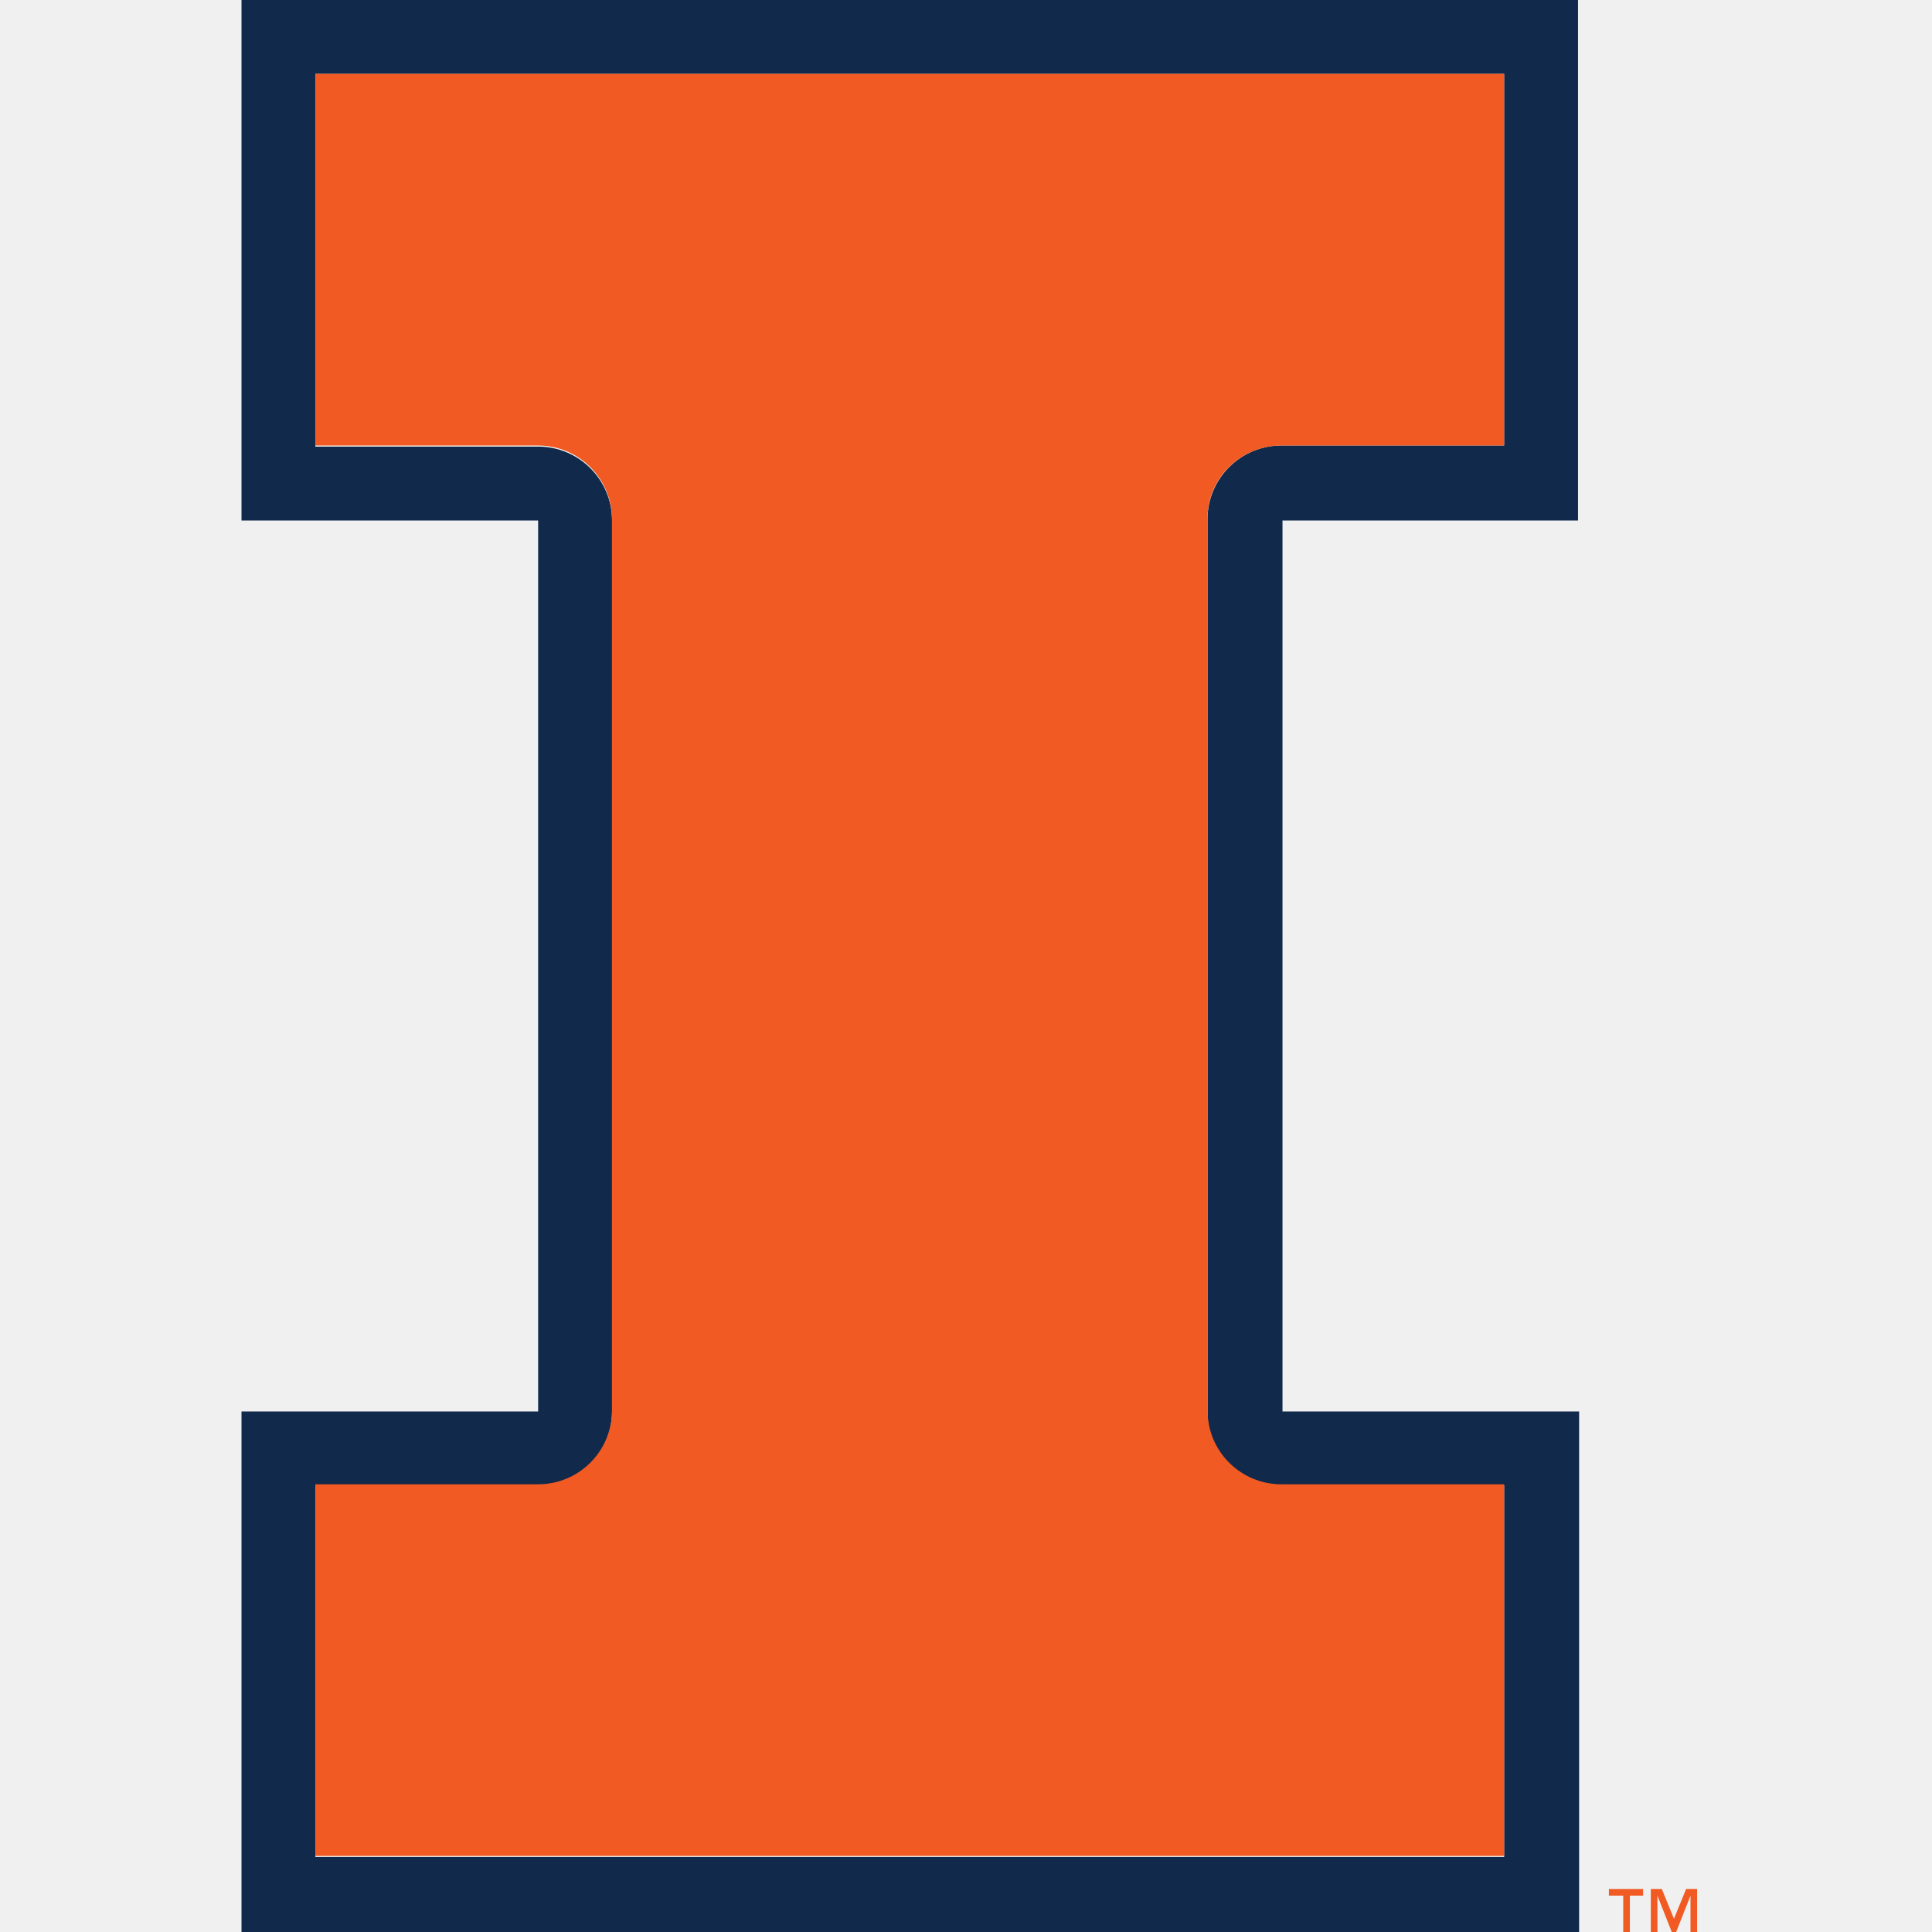
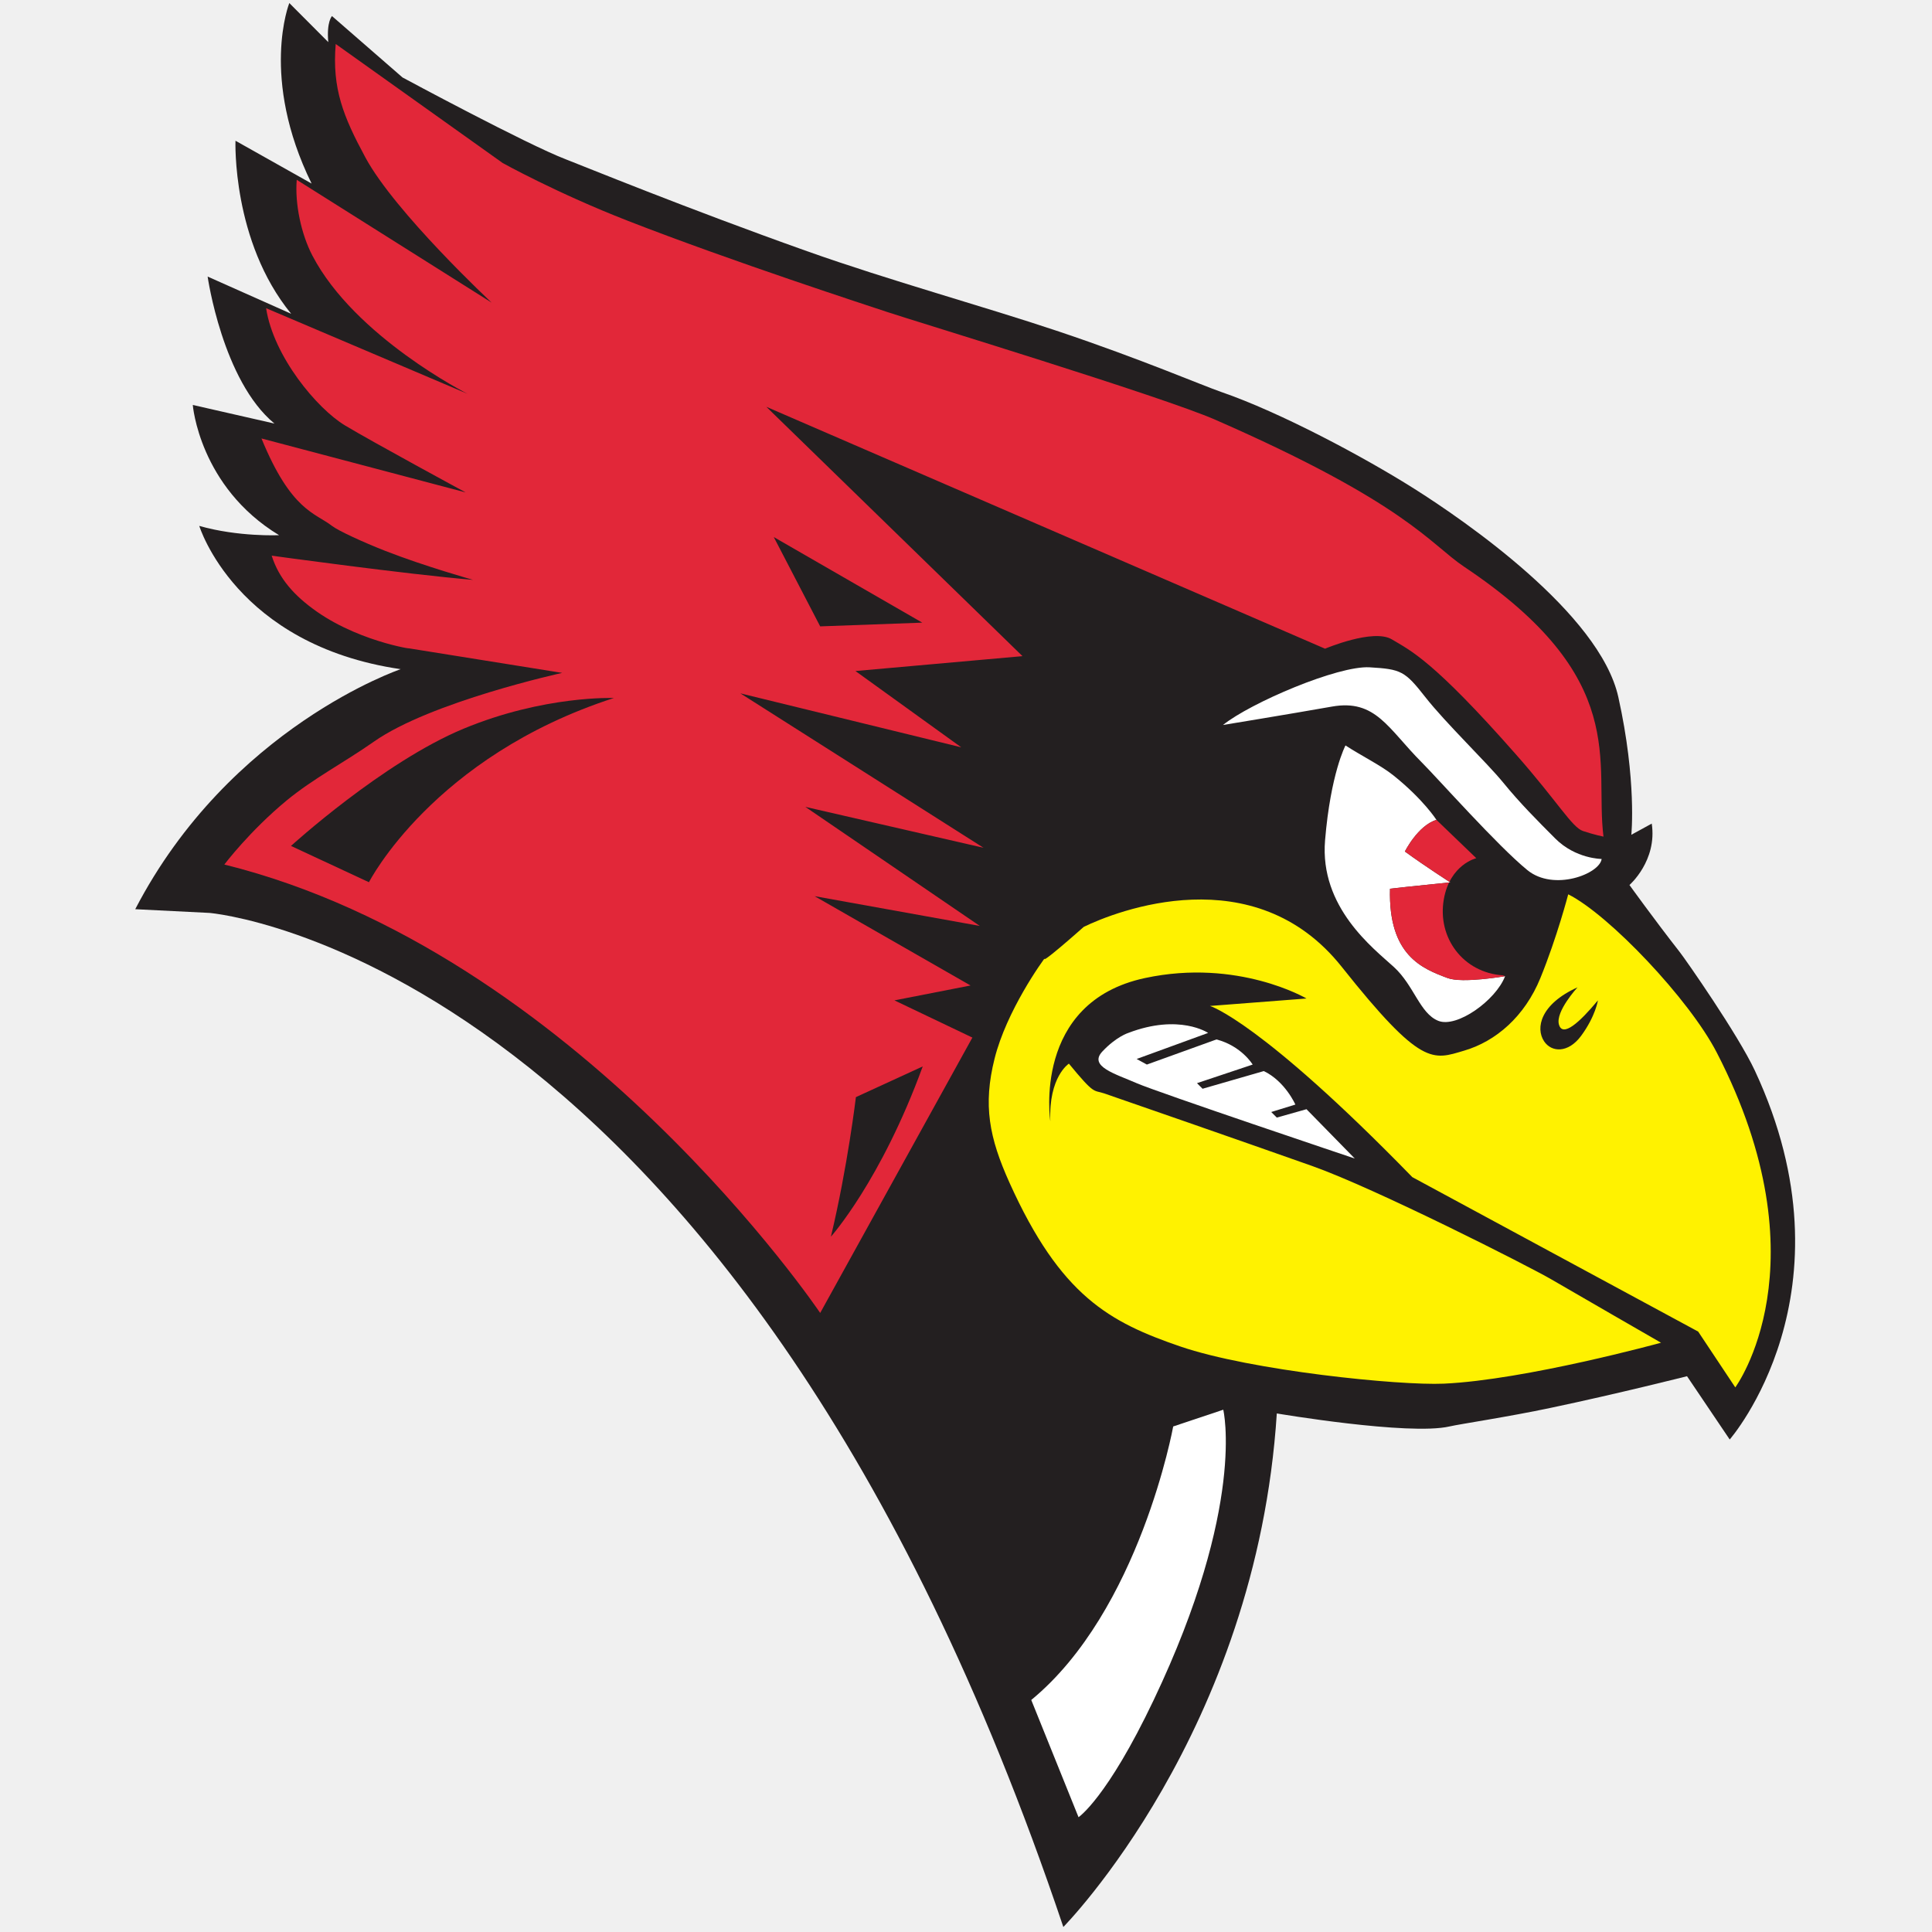
- <svg xmlns="http://www.w3.org/2000/svg" width="200" height="200" viewBox="0 0 200 200" fill="none">
-   <path d="M163.356 53.881V0H25V53.881H55.708V146.119H25V200H163.47V146.119H132.763V53.881H163.356ZM132.648 153.767H155.708V192.237H32.648V153.767H55.708C59.931 153.767 63.356 150.342 63.356 146.119V53.881C63.356 49.657 59.931 46.233 55.708 46.233H32.648V7.648H155.708V46.119H132.648C128.425 46.119 125 49.543 125 53.767V146.005C124.886 150.342 128.425 153.767 132.648 153.767Z" fill="#11294B" />
-   <path d="M132.648 46.119H155.708V7.648H32.648V46.119H55.708C59.931 46.119 63.356 49.543 63.356 53.767V146.005C63.356 150.228 59.931 153.653 55.708 153.653H32.648V192.123H155.708V153.653H132.648C128.425 153.653 125 150.228 125 146.005V53.881C124.886 49.543 128.425 46.119 132.648 46.119Z" fill="#F15A22" />
-   <path d="M175.685 200H175V196.233L173.516 200H173.06L171.576 196.233V200H170.891V195.548H172.032L173.288 198.63L174.544 195.548H175.685V200ZM170.206 196.233H168.722V200H168.037V196.233H166.553V195.548H170.092V196.233H170.206Z" fill="#F15A22" />
+ <svg xmlns="http://www.w3.org/2000/svg" width="200px" height="200px" viewBox="0 0 200 200" version="1.1">
+   <g id="illinois-st" stroke="none" stroke-width="1" fill="none" fill-rule="evenodd">
+     <g id="illinois-st_BGL" transform="translate(0, 0)">
+       <g id="illinois-st" transform="translate(14, 0)">
+         <g id="g10" transform="translate(86, 99.80002) scale(-1, 1) rotate(-180) translate(-86, -99.80002) translate(0, 0.120005)" fill-rule="nonzero">
+           <g id="g12">
+             <path d="M15.949,199.164 L19.984,195.119 C19.792,197.238 20.368,197.816 20.368,197.816 L27.67,191.46 C27.67,191.46 40.544,184.525 44.58,182.985 C46.243,182.347 57.015,177.929 69.535,173.48 C78.146,170.422 87.778,167.792 95.65,165.15 C104.093,162.314 110.537,159.551 112.409,158.908 C118.559,156.789 127.205,152.166 132.393,148.892 C137.581,145.617 151.608,135.986 153.529,127.319 C155.452,118.651 154.875,113.065 154.875,113.065 L156.989,114.221 C157.566,110.369 154.682,107.865 154.682,107.865 C154.682,107.865 157.234,104.313 159.877,100.936 C160.495,100.153 165.936,92.353 167.664,88.645 C178.371,65.693 165.059,50.464 165.059,50.464 L160.64,57.015 C160.64,57.015 153.446,55.196 146.588,53.752 C141.977,52.777 137.196,52.078 136.044,51.813 C131.817,50.85 118.174,53.161 118.174,53.161 C116.06,20.224 96.077,0 96.077,0 C62.258,100.545 7.686,104.975 7.686,104.975 L0,105.36 C9.8,124.237 27.478,130.208 27.478,130.208 C10.377,132.712 6.629,145.039 6.629,145.039 C10.665,143.884 14.892,144.076 14.892,144.076 C6.629,149.084 5.957,157.559 5.957,157.559 L14.412,155.633 C9.031,160.063 7.494,170.849 7.494,170.849 L16.141,166.998 C9.992,174.51 10.377,184.911 10.377,184.911 L18.255,180.48 C12.874,191.46 15.949,199.164 15.949,199.164" id="path14" fill="#231F20" />
+             <path d="M20.752,194.927 C20.368,190.304 21.533,187.426 23.827,183.177 C26.896,177.489 36.894,168.153 36.894,168.153 L16.718,180.866 C16.513,178.404 17.174,175.244 18.345,173.011 C22.752,164.584 34.395,158.715 34.395,158.715 L13.547,167.575 C14.316,162.567 18.831,157.174 21.713,155.44 C24.596,153.707 34.203,148.506 34.203,148.506 L13.067,154.092 C16.141,146.58 18.639,146.388 20.368,145.039 C21.005,144.545 23.539,143.372 25.887,142.451 C29.946,140.862 34.972,139.453 34.972,139.453 C28.055,140.031 14.123,141.958 14.123,141.958 C14.886,139.562 16.477,137.792 18.813,136.154 C23.659,132.778 29.76,132.134 28.042,132.411 C33.272,131.574 44.195,129.823 44.195,129.823 C44.195,129.823 30.582,126.843 24.692,122.696 C21.659,120.565 18.435,118.885 15.696,116.634 C11.83,113.444 9.223,109.984 9.223,109.984 C45.732,100.93 70.905,63.563 70.905,63.563 L86.661,92.07 L78.591,95.922 L86.469,97.463 L70.328,106.709 L87.429,103.627 L69.367,115.954 L87.814,111.717 L62.642,127.704 L85.508,122.118 L74.556,130.015 L91.849,131.556 L65.332,157.367 L123.17,132.327 C123.17,132.327 128.166,134.446 130.087,133.29 C132.009,132.134 134.315,131.171 142.961,121.348 C147.309,116.412 148.726,113.835 149.878,113.45 C151.032,113.065 151.992,112.873 151.992,112.873 C151.032,120.577 154.875,129.245 137.581,140.802 C134.026,143.174 131.624,147.35 111.833,156.018 C106.266,158.456 80.704,166.227 77.822,167.19 C76.098,167.768 61.874,172.379 50.993,176.622 C43.655,179.481 38.046,182.599 38.046,182.599 L20.752,194.927" id="path16" fill="#E22739" />
+             <polygon id="path18" fill="#231F20" points="70.905 134.638 81.473 135.024 66.101 143.884" />
+             <path d="M112.602,124.43 C115.484,126.741 124.514,130.593 127.782,130.4 C131.049,130.208 131.433,130.015 133.547,127.319 C135.66,124.622 139.887,120.577 141.617,118.459 C143.346,116.34 145.147,114.534 146.997,112.68 C149.111,110.561 151.801,110.561 151.801,110.561 C151.608,109.02 146.852,107.172 144.114,109.406 C141.04,111.909 134.891,118.844 133.162,120.577 C129.692,124.055 128.417,127.137 123.88,126.334 C119.343,125.532 112.602,124.43 112.602,124.43" id="path20" fill="#FFFFFF" />
+             <path d="M125.284,122.311 C127.024,121.185 128.94,120.252 130.231,119.223 C133.355,116.725 134.7,114.606 134.7,114.606 C132.778,114.028 131.433,111.332 131.433,111.332 C133.547,109.791 136.127,108.14 136.127,108.14 C132.284,107.755 129.895,107.479 129.895,107.479 C129.703,100.545 133.277,99.197 135.853,98.234 C137.389,97.656 141.808,98.426 141.808,98.426 C140.847,95.922 136.813,93.033 134.891,93.804 C132.97,94.574 132.393,97.463 130.279,99.389 C128.166,101.316 122.593,105.553 123.17,112.487 C123.747,119.421 125.284,122.311 125.284,122.311" id="path22" fill="#FFFFFF" />
+             <path d="M141.808,98.426 C141.808,98.426 137.389,97.656 135.853,98.234 C133.277,99.197 129.703,100.545 129.895,107.479 C129.895,107.479 132.284,107.755 136.127,108.14 C136.127,108.14 133.547,109.791 131.433,111.332 C131.433,111.332 132.778,114.028 134.7,114.606 L138.826,110.64 C138.826,110.64 136.106,110.004 135.467,106.404 C134.756,102.391 137.491,98.779 141.584,98.512" id="path24" fill="#E22739" />
+             <path d="M98.19,103.531 C101.553,105.168 115.844,110.79 124.899,99.389 C133.162,88.988 134.315,89.759 137.581,90.722 C140.847,91.685 143.832,94.243 145.46,98.234 C147.189,102.471 148.342,106.901 148.342,106.901 C152.569,104.782 160.867,96.042 163.714,90.529 C175.052,68.57 165.636,55.858 165.636,55.858 L161.793,61.636 L132.201,77.624 C116.444,93.804 111.256,95.344 111.256,95.344 L121.248,96.115 C121.248,96.115 114.163,100.292 104.532,98.234 C92.81,95.729 94.731,83.402 94.731,83.402 C94.539,88.025 96.652,89.373 96.652,89.373 C99.343,86.099 99.151,86.676 100.304,86.292 C101.456,85.907 115.292,81.092 121.825,78.78 C128.358,76.468 144.307,68.378 146.612,67.03 C148.918,65.682 157.949,60.481 157.949,60.481 C157.949,60.481 143.922,56.629 135.468,56.244 C130.862,56.032 115.484,57.593 108.181,60.095 C100.881,62.6 95.806,65.291 90.503,77.045 C88.396,81.718 87.748,85.081 88.961,89.903 C90.186,94.797 93.861,99.961 94.348,100.545 C92.966,98.884 98.19,103.531 98.19,103.531" id="path26" fill="#FFF200" />
+             <path d="M102.801,92.552 C108.087,94.574 111.064,92.552 111.064,92.552 L103.666,89.855 L104.723,89.277 L111.929,91.878 C114.523,91.203 115.676,89.277 115.676,89.277 L109.912,87.351 L110.488,86.773 L116.829,88.603 C119.039,87.543 120.096,85.136 120.096,85.136 L117.597,84.365 L118.174,83.788 L121.248,84.655 L126.245,79.55 C126.245,79.55 105.876,86.388 103.666,87.351 C101.456,88.315 98.671,89.084 100.112,90.625 C101.553,92.166 102.801,92.552 102.801,92.552" id="path28" fill="#FFFFFF" />
+             <path d="M49.545,127.222 C30.817,121.155 24.193,108.153 24.193,108.153 L16.123,111.909 C16.123,111.909 25.635,120.577 33.987,124.044 C42.34,127.511 49.545,127.222 49.545,127.222" id="path30" fill="#231F20" />
+             <path d="M74.603,85.907 L81.521,89.084 C77.197,77.239 72.015,71.461 72.015,71.461 C73.745,78.684 74.603,85.907 74.603,85.907" id="path32" fill="#231F20" />
+             <path d="M107.449,51.813 L112.632,53.547 C112.632,53.547 115.027,43.651 105.432,23.499 C100.586,13.314 97.649,11.364 97.649,11.364 L92.756,23.499 C103.99,32.744 107.449,51.813 107.449,51.813" id="path34" fill="#FFFFFF" />
+             <path d="M149.303,97.27 C145.46,95.537 144.937,93.051 145.844,91.685 C146.612,90.529 148.342,90.433 149.687,92.263 C151.17,94.285 151.416,95.922 151.416,95.922 C149.495,93.611 147.765,92.07 147.382,93.418 C146.997,94.767 149.303,97.27 149.303,97.27" id="path36" fill="#231F20" />
+           </g>
+         </g>
+       </g>
+     </g>
+   </g>
</svg>
